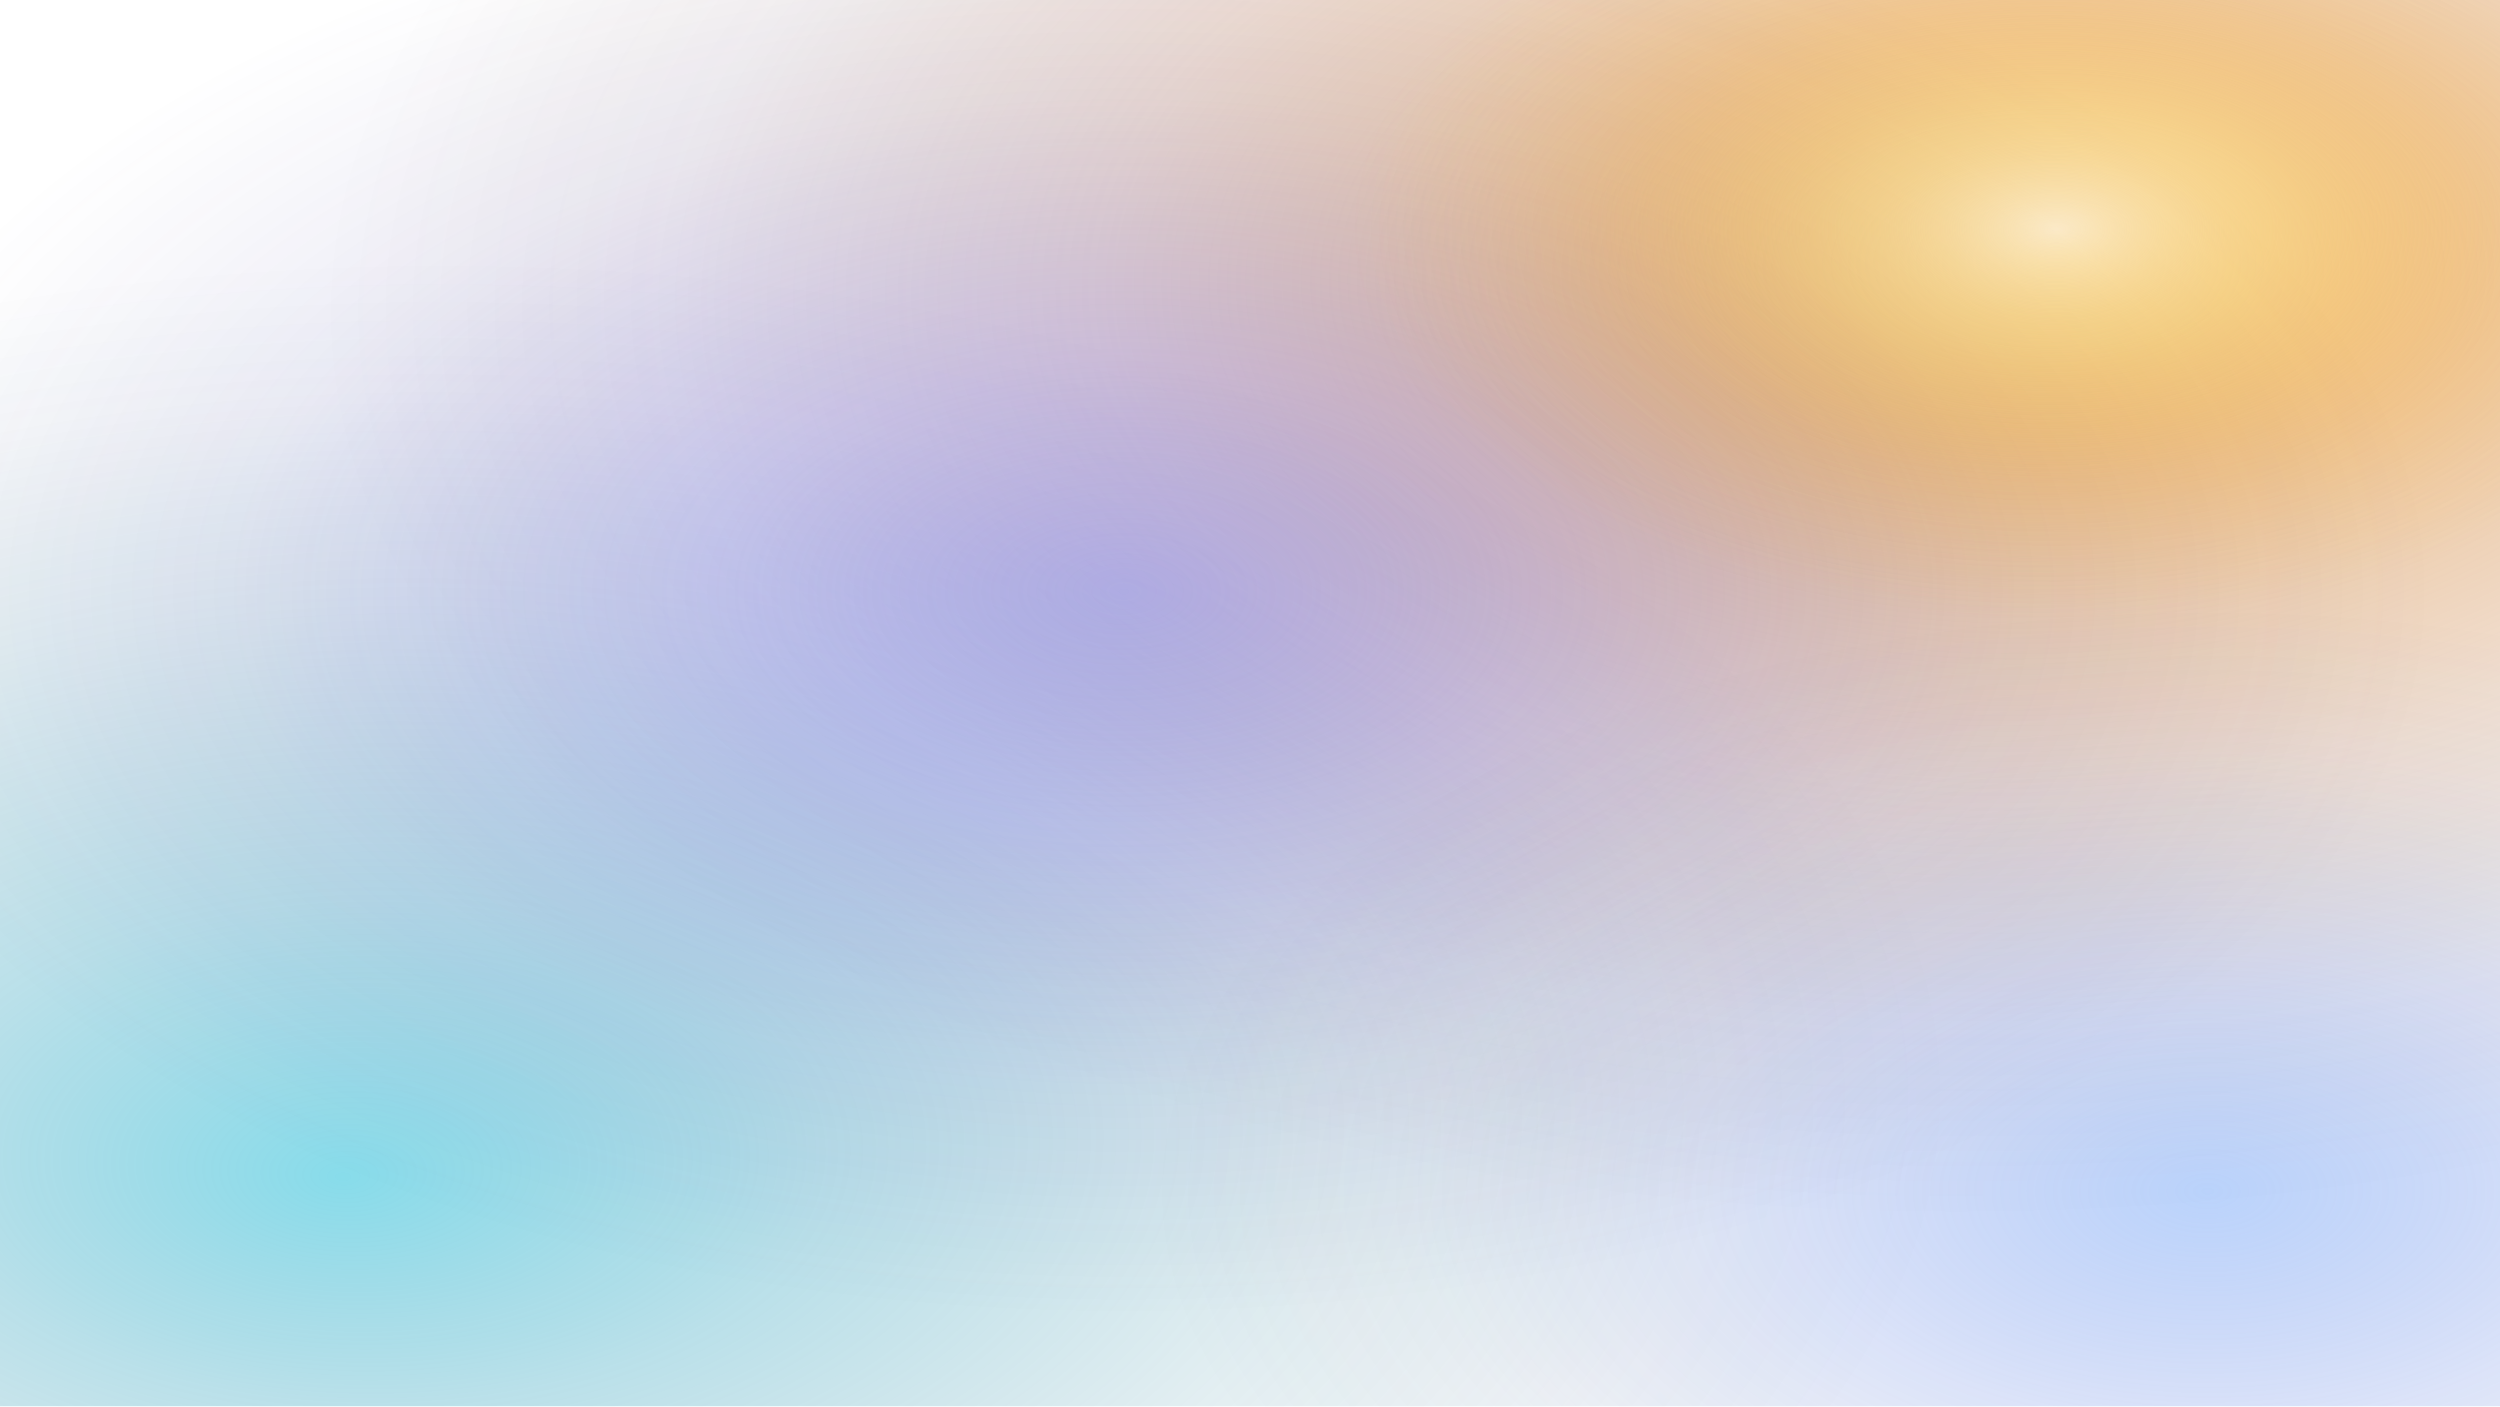
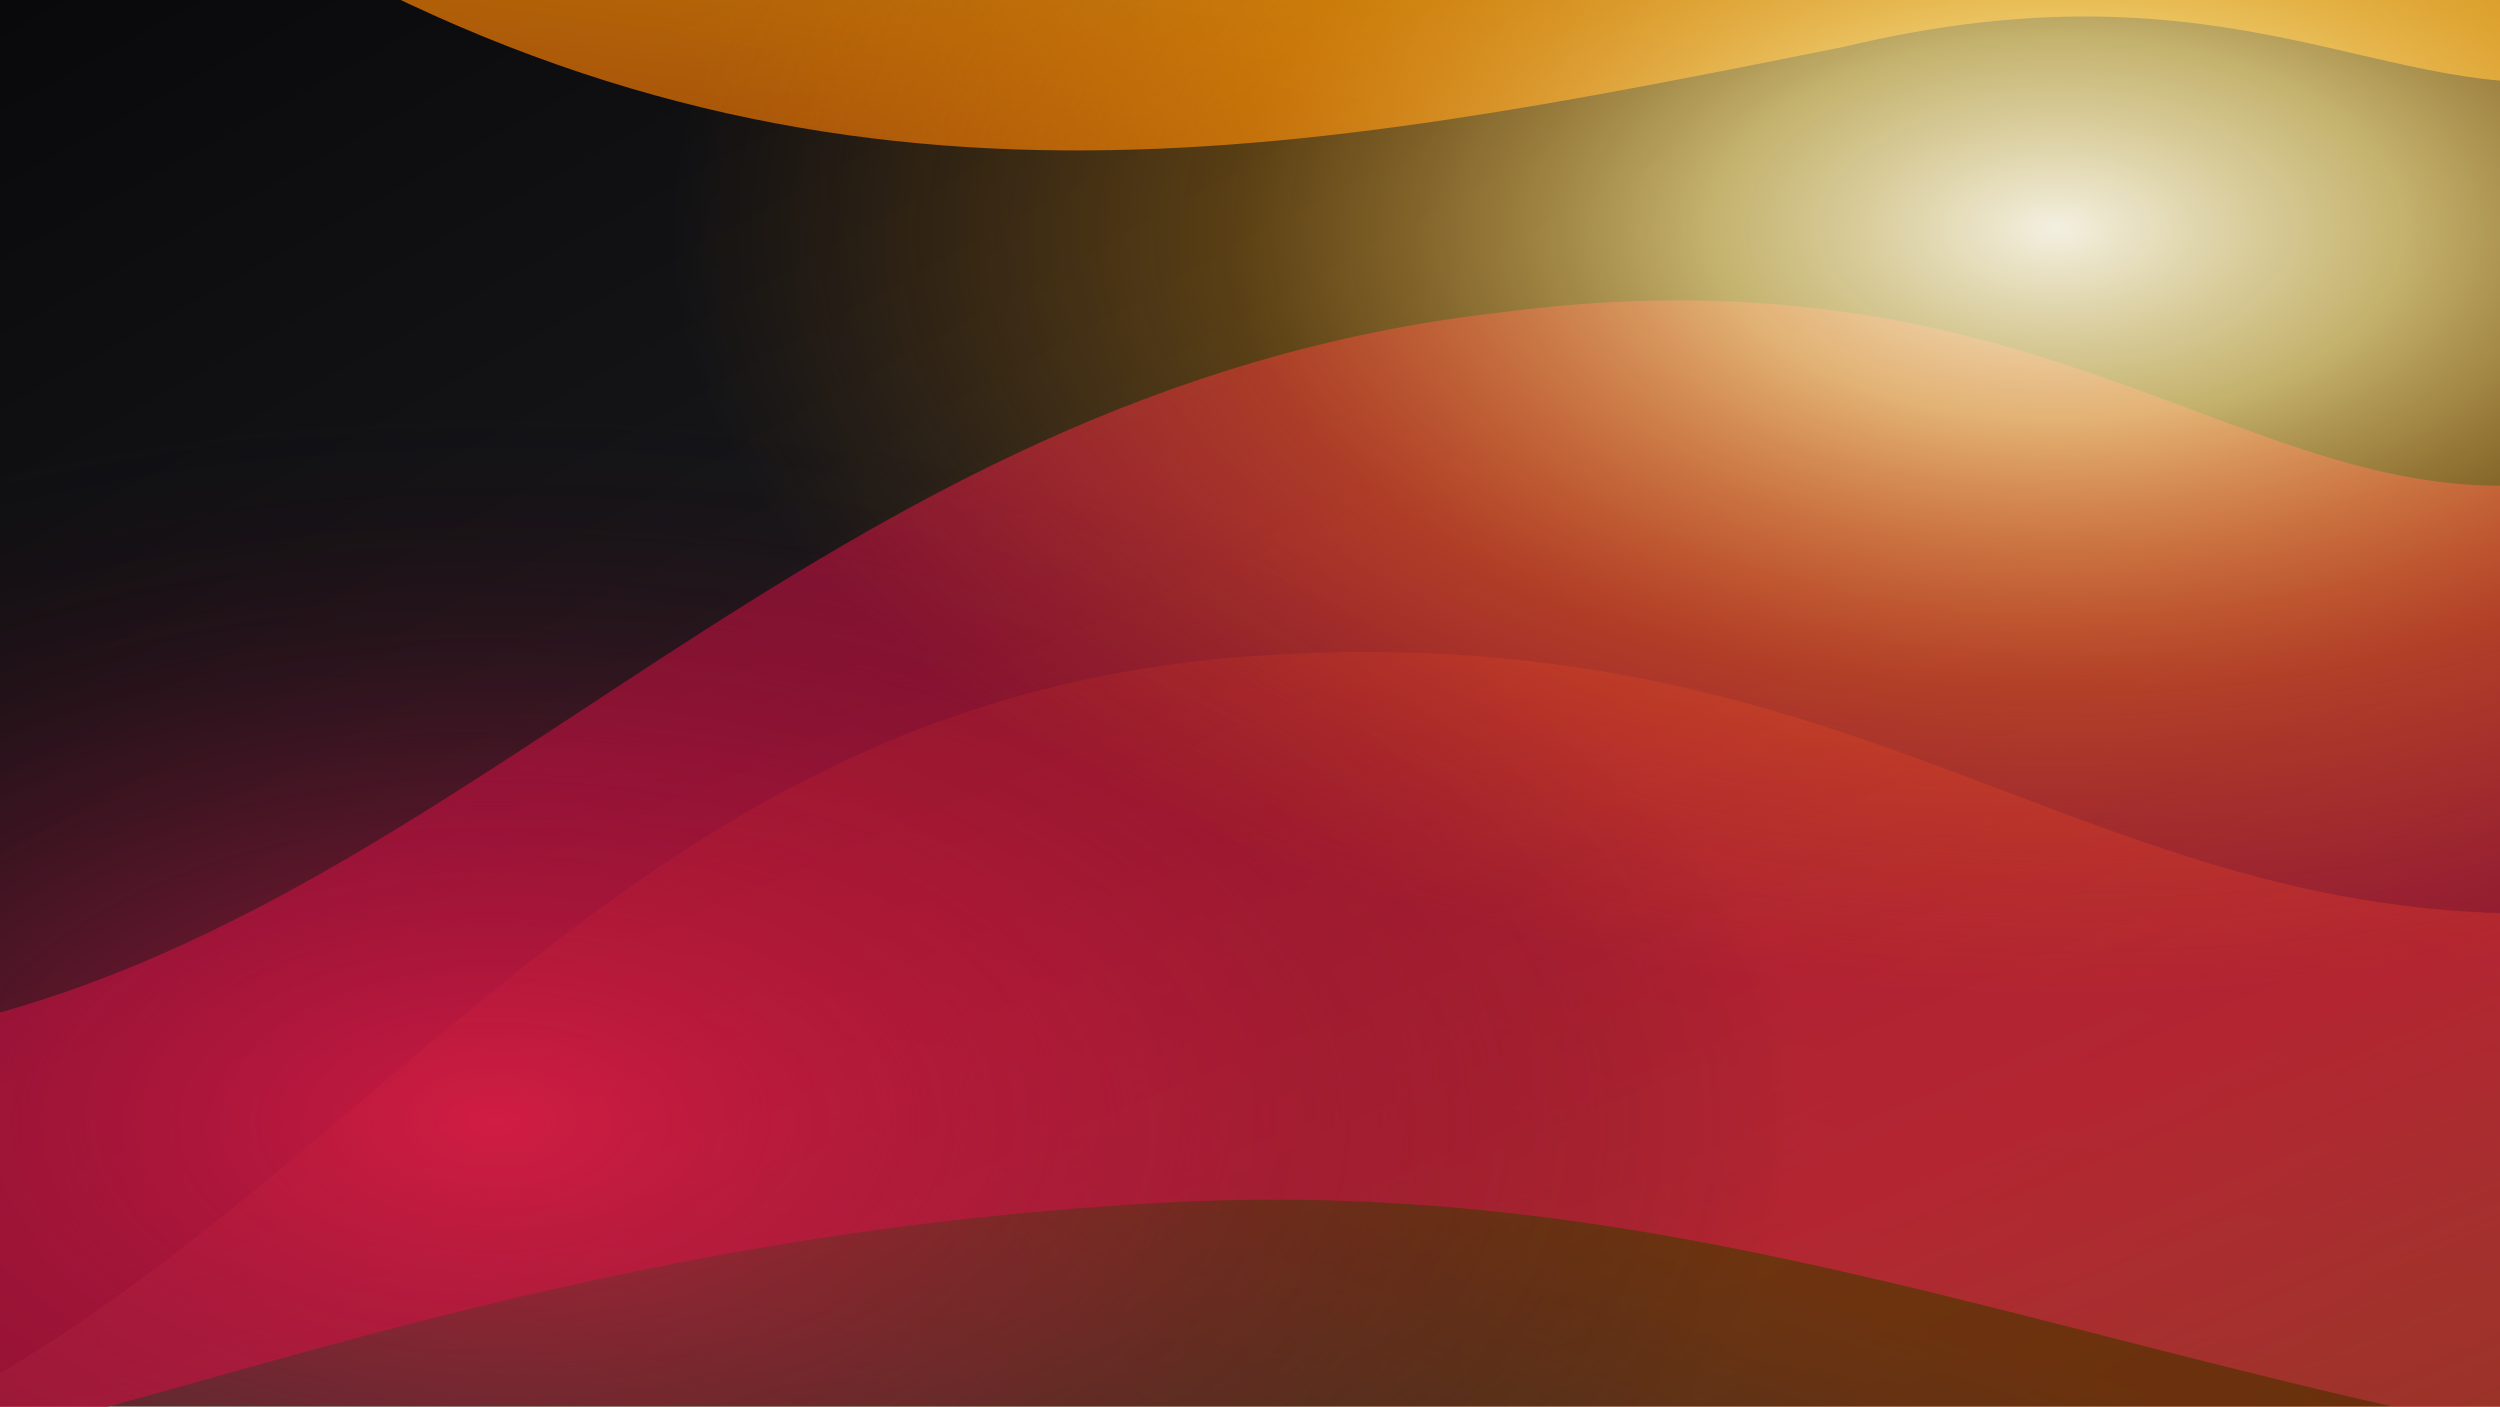
<svg xmlns="http://www.w3.org/2000/svg" viewBox="0 0 1600 900" width="1600" height="900">
  <defs>
-     <radialGradient id="dark-core" cx="78%" cy="22%" r="65%" fx="82%" fy="18%">
-       <stop offset="0%" stop-color="#f59e0b" stop-opacity="0.60" />
-       <stop offset="25%" stop-color="#d97706" stop-opacity="0.40" />
-       <stop offset="55%" stop-color="#b45309" stop-opacity="0.18" />
-       <stop offset="80%" stop-color="#78350f" stop-opacity="0.05" />
-       <stop offset="100%" stop-color="#451a03" stop-opacity="0" />
+     <linearGradient id="d-base" x1="0%" y1="0%" x2="100%" y2="100%">
+       <stop offset="0%" stop-color="#09090b" />
+       <stop offset="40%" stop-color="#18181b" />
+       <stop offset="75%" stop-color="#1c1917" />
+       <stop offset="100%" stop-color="#0c0a09" />
+     </linearGradient>
+     <linearGradient id="d-ribbon-amber" x1="0%" y1="100%" x2="100%" y2="0%">
+       <stop offset="0%" stop-color="#b45309" stop-opacity="0.88" />
+       <stop offset="35%" stop-color="#d97706" stop-opacity="0.82" />
+       <stop offset="70%" stop-color="#f59e0b" stop-opacity="0.75" />
+       <stop offset="100%" stop-color="#fde68a" stop-opacity="0.65" />
+     </linearGradient>
+     <linearGradient id="d-ribbon-crimson" x1="0%" y1="0%" x2="100%" y2="100%">
+       <stop offset="0%" stop-color="#881337" stop-opacity="0.85" />
+       <stop offset="45%" stop-color="#be123c" stop-opacity="0.75" />
+       <stop offset="75%" stop-color="#e11d48" stop-opacity="0.60" />
+       <stop offset="100%" stop-color="#f43f5e" stop-opacity="0.30" />
+     </linearGradient>
+     <linearGradient id="d-ribbon-bronze" x1="100%" y1="0%" x2="0%" y2="100%">
+       <stop offset="0%" stop-color="#78350f" stop-opacity="0.85" />
+       <stop offset="50%" stop-color="#92400e" stop-opacity="0.70" />
+       <stop offset="100%" stop-color="#57534e" stop-opacity="0.45" />
+     </linearGradient>
+     <radialGradient id="d-glow-candle" cx="82%" cy="16%" r="55%">
+       <stop offset="0%" stop-color="#fffbeb" stop-opacity="0.95" />
+       <stop offset="25%" stop-color="#fde68a" stop-opacity="0.75" />
+       <stop offset="60%" stop-color="#f59e0b" stop-opacity="0.30" />
+       <stop offset="100%" stop-color="#d97706" stop-opacity="0" />
    </radialGradient>
-     <radialGradient id="dark-aurora" cx="18%" cy="78%" r="60%" fx="14%" fy="84%">
-       <stop offset="0%" stop-color="#06b6d4" stop-opacity="0.48" />
-       <stop offset="30%" stop-color="#0891b2" stop-opacity="0.28" />
-       <stop offset="62%" stop-color="#0e7490" stop-opacity="0.12" />
-       <stop offset="85%" stop-color="#155e75" stop-opacity="0.03" />
-       <stop offset="100%" stop-color="#164e63" stop-opacity="0" />
-     </radialGradient>
-     <radialGradient id="dark-nebula" cx="45%" cy="42%" r="52%">
-       <stop offset="0%" stop-color="#6366f1" stop-opacity="0.42" />
-       <stop offset="32%" stop-color="#4f46e5" stop-opacity="0.24" />
-       <stop offset="68%" stop-color="#3730a3" stop-opacity="0.08" />
-       <stop offset="100%" stop-color="#312e81" stop-opacity="0" />
-     </radialGradient>
-     <radialGradient id="dark-focal" cx="82%" cy="16%" r="28%">
-       <stop offset="0%" stop-color="#fffbeb" stop-opacity="0.70" />
-       <stop offset="30%" stop-color="#fde68a" stop-opacity="0.36" />
-       <stop offset="65%" stop-color="#f59e0b" stop-opacity="0.12" />
-       <stop offset="100%" stop-color="#f59e0b" stop-opacity="0" />
-     </radialGradient>
-     <radialGradient id="dark-sapphire" cx="88%" cy="85%" r="42%">
-       <stop offset="0%" stop-color="#3b82f6" stop-opacity="0.35" />
-       <stop offset="40%" stop-color="#1d4ed8" stop-opacity="0.16" />
-       <stop offset="75%" stop-color="#1e3a8a" stop-opacity="0.04" />
-       <stop offset="100%" stop-color="#172554" stop-opacity="0" />
+     <radialGradient id="d-glow-ember" cx="20%" cy="80%" r="52%">
+       <stop offset="0%" stop-color="#e11d48" stop-opacity="0.72" />
+       <stop offset="50%" stop-color="#9f1239" stop-opacity="0.32" />
+       <stop offset="100%" stop-color="#0c0a09" stop-opacity="0" />
    </radialGradient>
  </defs>
-   <rect width="1600" height="900" fill="url(#dark-core)" />
-   <rect width="1600" height="900" fill="url(#dark-aurora)" />
-   <rect width="1600" height="900" fill="url(#dark-nebula)" />
-   <rect width="1600" height="900" fill="url(#dark-sapphire)" />
-   <rect width="1600" height="900" fill="url(#dark-focal)" />
+   <rect width="1600" height="900" fill="url(#d-base)" />
+   <path d="M-100 930 C230 790 380 450 800 420 C1220 390 1350 620 1700 580 L1700 1000 L-100 1000 Z" fill="url(#d-ribbon-bronze)" />
+   <path d="M-50 660 C300 590 520 250 960 200 C1340 150 1460 360 1680 300 L1680 930 C1330 870 1080 750 740 770 C380 790 140 890 -50 930 Z" fill="url(#d-ribbon-crimson)" />
+   <path d="M180 -40 C530 160 830 100 1180 30 C1430 -30 1530 70 1660 50 L1660 -100 L180 -100 Z" fill="url(#d-ribbon-amber)" />
+   <rect width="1600" height="900" fill="url(#d-glow-ember)" />
+   <rect width="1600" height="900" fill="url(#d-glow-candle)" />
</svg>
